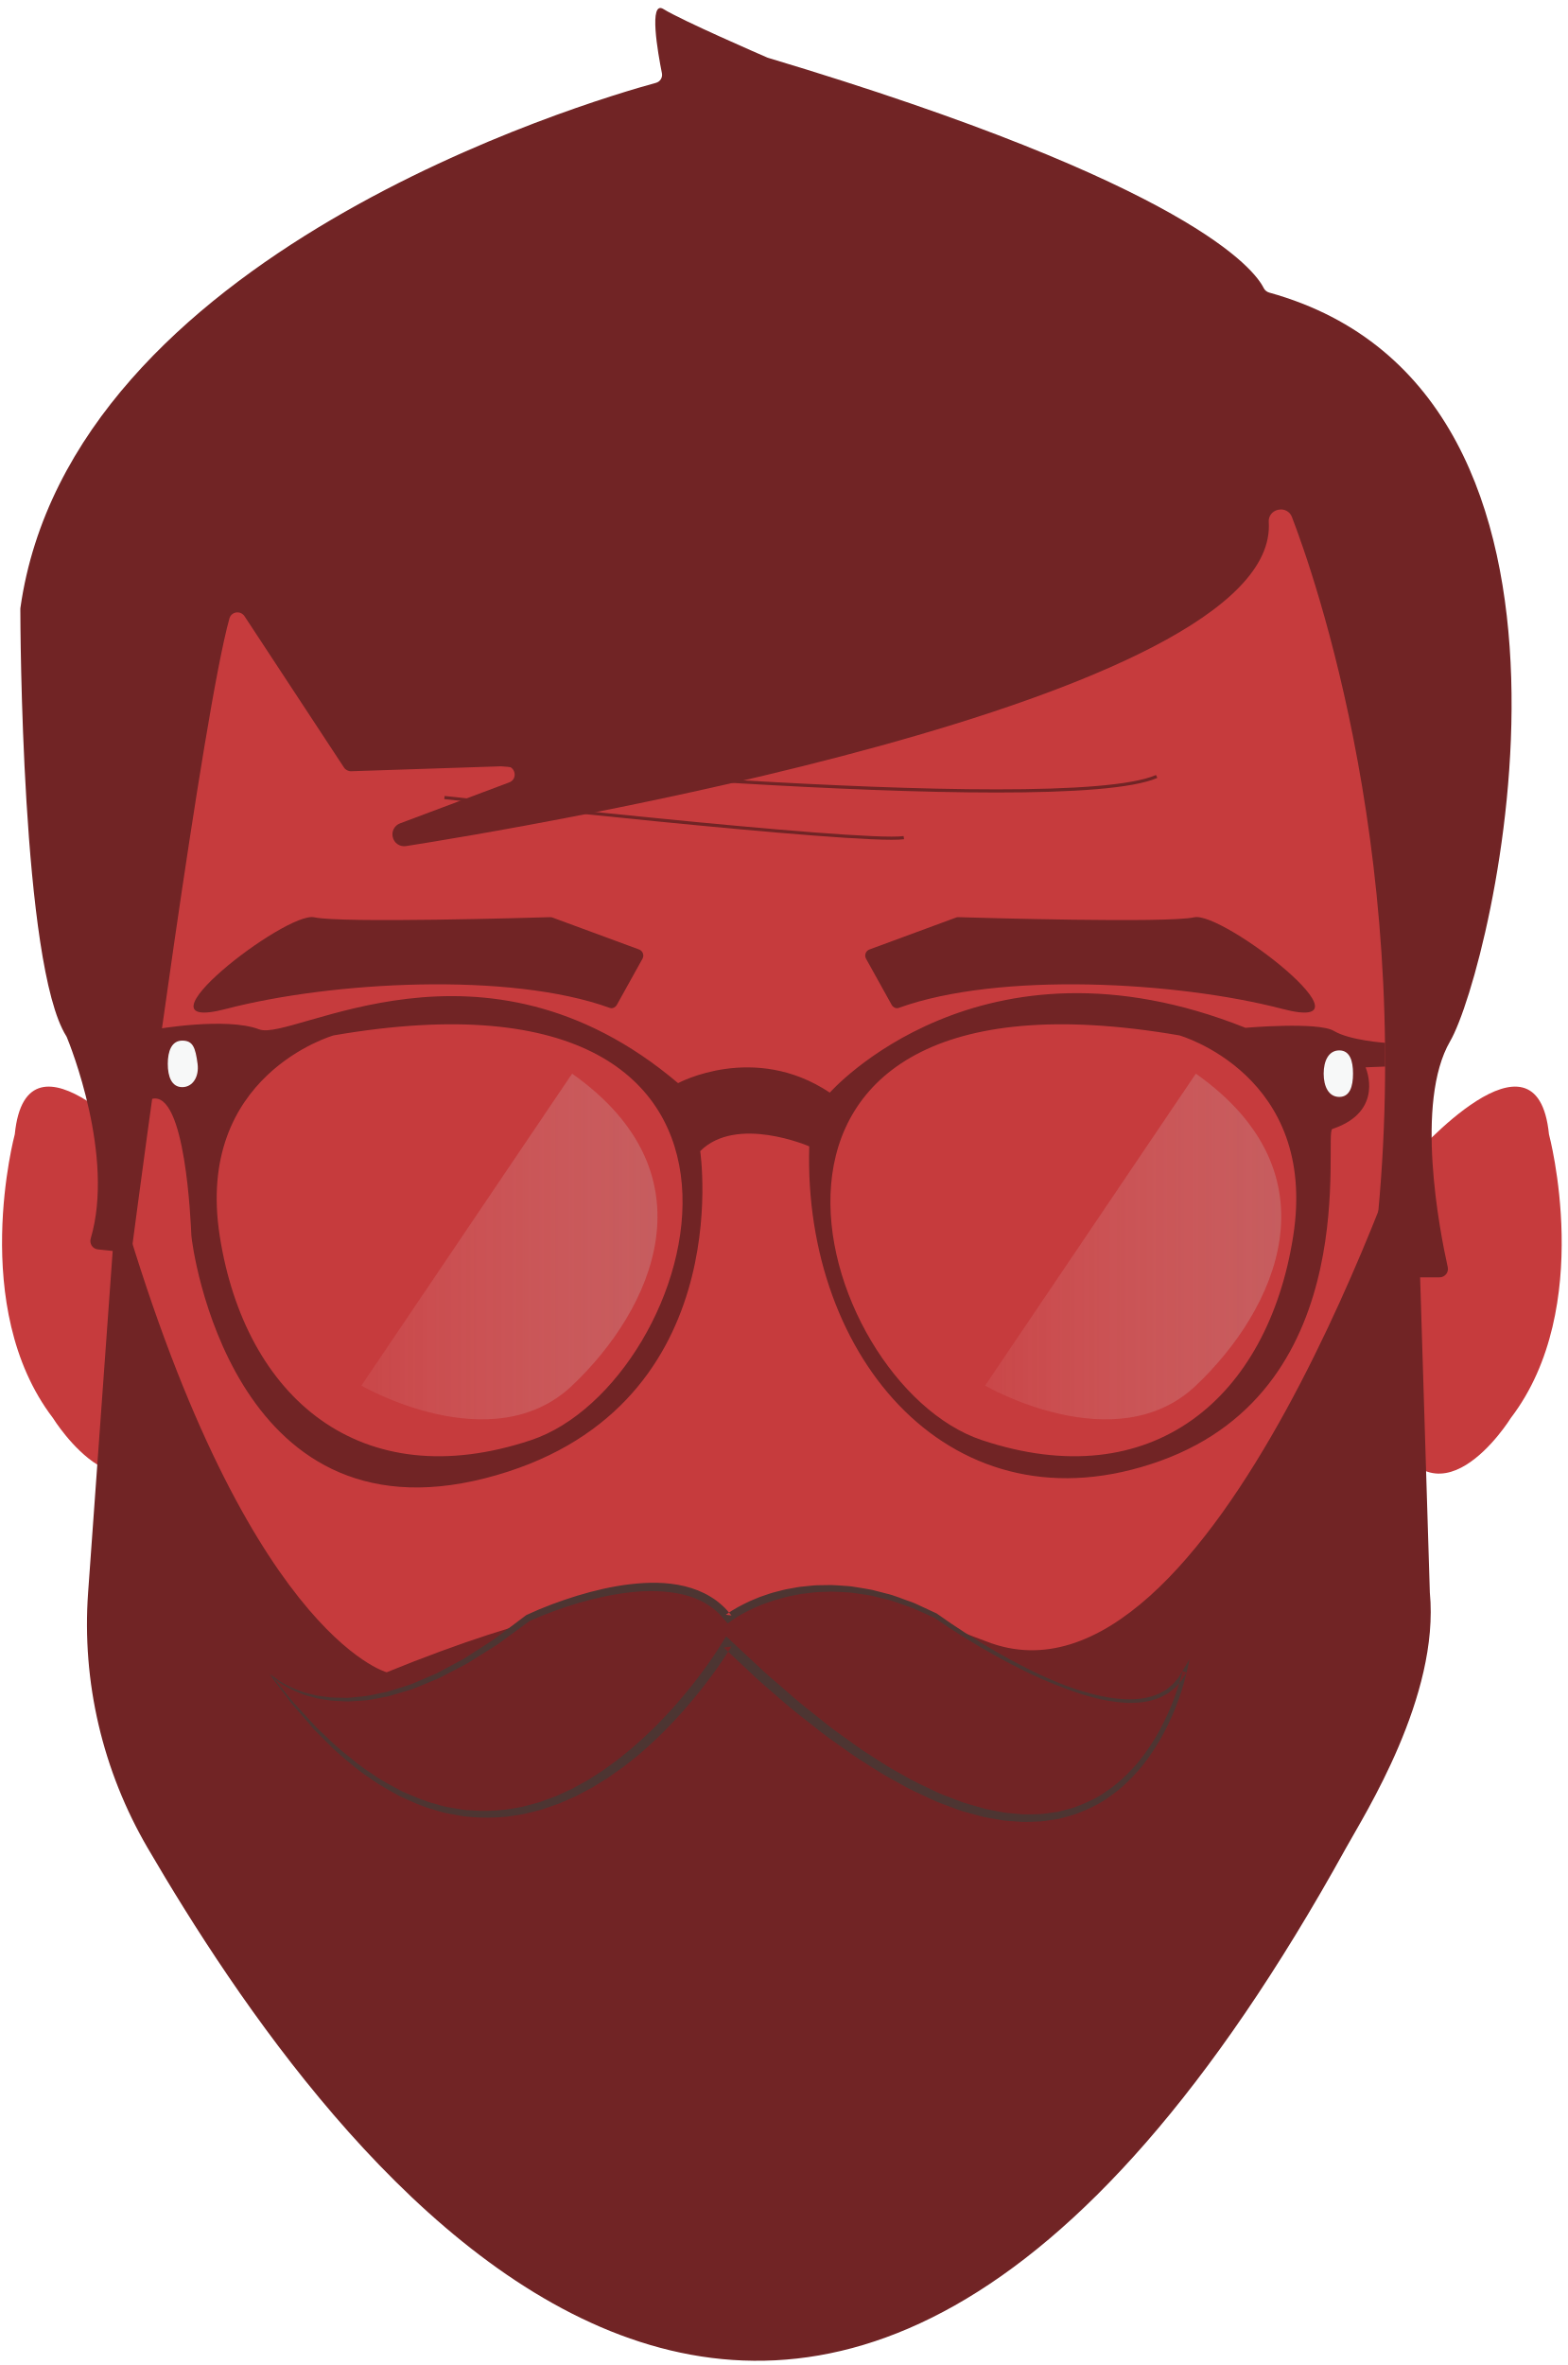
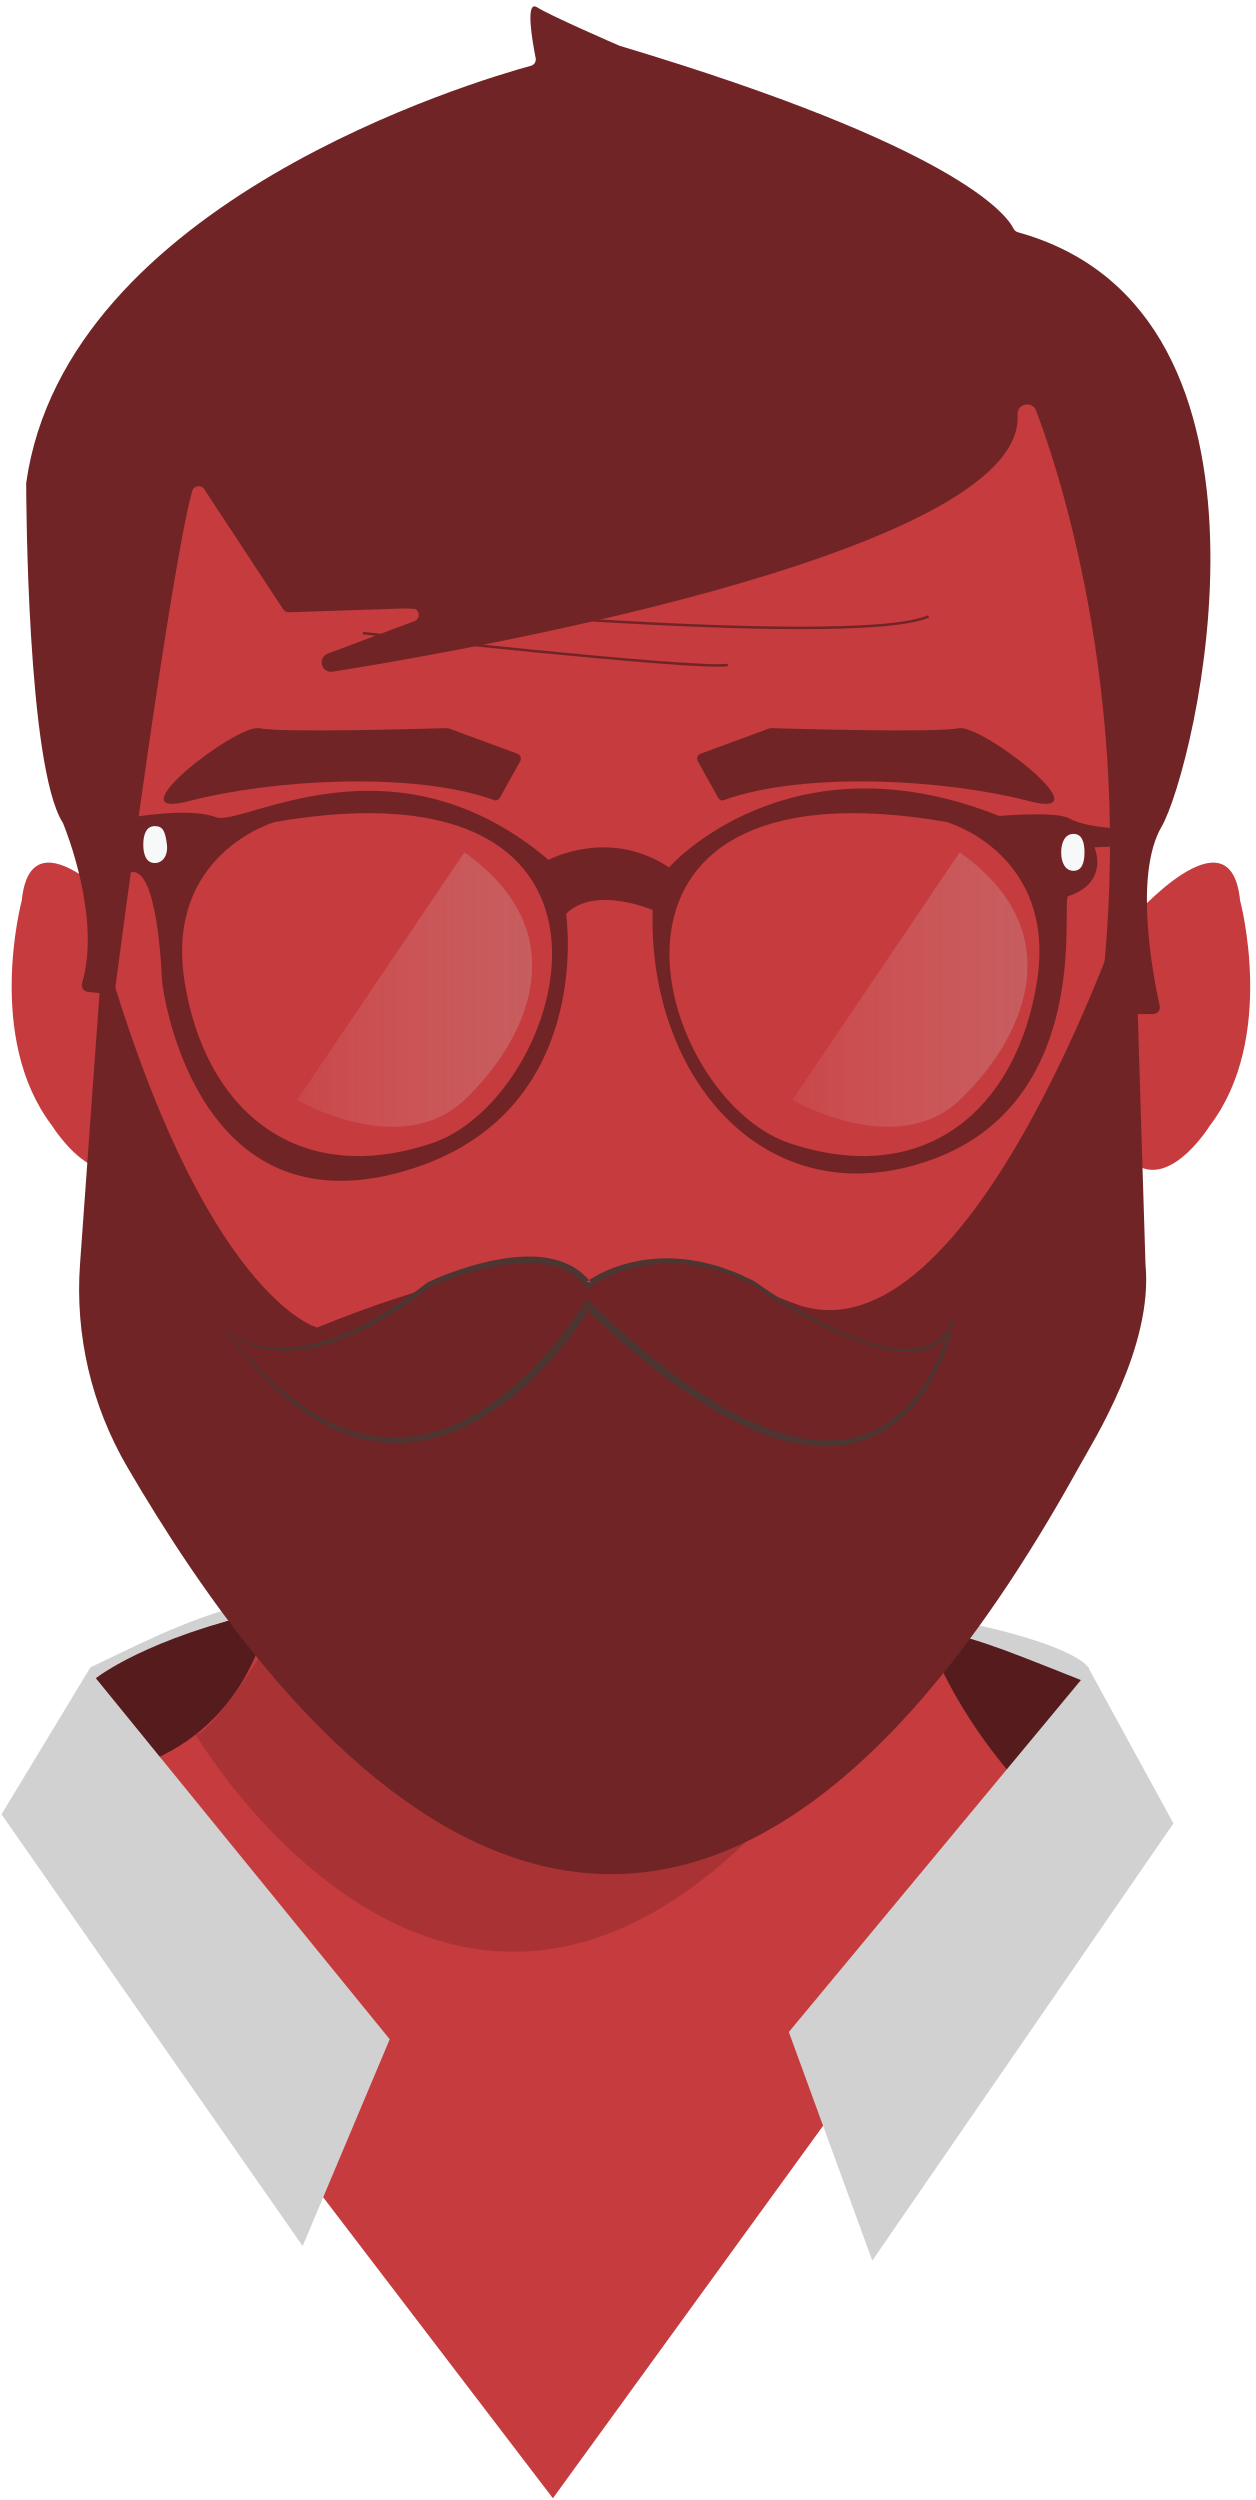
- <svg xmlns="http://www.w3.org/2000/svg" width="124px" height="187px" viewBox="0 0 124 187" version="1.1">
+ <svg xmlns="http://www.w3.org/2000/svg" width="125px" height="249px" viewBox="0 0 125 249" version="1.1">
  <defs>
    <linearGradient x1="0.001%" y1="49.999%" x2="100%" y2="49.999%" id="linearGradient-1">
      <stop stop-color="#FFFFFF" stop-opacity="0.1" offset="0%" />
      <stop stop-color="#C7C9CA" stop-opacity="0.4" offset="100%" />
    </linearGradient>
    <linearGradient x1="0.003%" y1="49.999%" x2="99.999%" y2="49.999%" id="linearGradient-2">
      <stop stop-color="#FFFFFF" stop-opacity="0.1" offset="0%" />
      <stop stop-color="#C7C9CA" stop-opacity="0.4" offset="100%" />
    </linearGradient>
  </defs>
  <g id="Page-1" stroke="none" stroke-width="1" fill="none" fill-rule="evenodd">
-     <g id="Artboard-4" transform="translate(-126, -32)">
+     <g id="Artboard" transform="translate(-125, -32)">
      <g id="Oval-1-+-losavatar">
-         <g id="losavatar" transform="translate(126, 32)">
+         <g id="losavatar" transform="translate(125, 32)">
          <g id="Layer_2">
-             <path d="M111.768,91.479 C111.768,91.479 121.57,80.263 122.513,89.688 C122.513,89.688 126.189,103.355 119.497,112.12 C119.497,112.12 113.371,122.017 109.506,112.12 C105.641,102.223 111.768,91.479 111.768,91.479 L111.768,91.479 Z" id="Shape" fill="#C63B3D" />
-             <path d="M11.914,91.479 C11.914,91.479 2.112,80.263 1.169,89.688 C1.169,89.688 -2.507,103.355 4.185,112.12 C4.185,112.12 10.311,122.017 14.176,112.12 C18.041,102.223 11.914,91.479 11.914,91.479 L11.914,91.479 Z" id="Shape" fill="#C63B3D" />
-             <path d="M13.962,35.561 C13.962,35.561 -2.371,113.909 25.962,138.235 C54.295,162.561 107.295,119.143 107.295,118.519 C107.295,118.519 127.583,1.894 81.25,27.894 C34.917,53.894 13.962,35.561 13.962,35.561 L13.962,35.561 Z" id="Shape" fill="#C63B3D" />
-             <path d="M9.25,94.227 L6.968,125.925 C6.46,132.983 8.116,140.017 11.684,146.128 C25.799,170.3 63.528,223.788 106.455,146.128 C107.929,143.46 113.875,134.134 113.091,125.925 L111.918,87.893 C111.918,87.893 96.046,136.799 78.046,129.799 C60.046,122.799 57.918,128.226 57.918,128.226 C57.918,128.226 54.511,122.487 30.585,132.226 C30.583,132.227 19.25,129.227 9.25,94.227 L9.25,94.227 Z" id="Shape" fill="#712425" />
-             <g id="Group" transform="translate(21, 125)">
+             <path d="M112.768,91.479 C112.768,91.479 122.57,80.263 123.513,89.688 C123.513,89.688 127.189,103.355 120.497,112.12 C120.497,112.12 114.371,122.017 110.506,112.12 C106.641,102.223 112.768,91.479 112.768,91.479 L112.768,91.479 Z" id="Shape" fill="#C63B3D" />
+             <path d="M12.914,91.479 C12.914,91.479 3.112,80.263 2.169,89.688 C2.169,89.688 -1.507,103.355 5.185,112.12 C5.185,112.12 11.311,122.017 15.176,112.12 C19.041,102.223 12.914,91.479 12.914,91.479 L12.914,91.479 Z" id="Shape" fill="#C63B3D" />
+             <path d="M31.169,159.119 C31.169,159.119 9.706,164.28 8.88,167.307 C8.054,170.334 14.659,177.672 14.659,177.672 L101.43,191.981 L108.493,168.337 L108.383,166.069 C108.383,166.069 82.751,159.218 81.16,159.803 C79.569,160.388 31.169,159.119 31.169,159.119 L31.169,159.119 Z" id="Shape" fill="#561C1D" />
+             <path d="M30.882,141.309 L26.869,140.106 C26.869,140.106 34.06,169.911 12.521,176.266 L27.175,212.282 L55.07,248.828 L104.504,180.679 C104.504,180.679 86.251,164.893 90.627,143.893" id="Shape" fill="#C63B3D" />
+             <path d="M35.612,148.894 C35.612,148.894 22.33,172.408 19.483,172.76 C19.483,172.76 47.581,220.679 82.674,173.888 C117.767,127.097 88.84,135.406 87.503,133.735 C86.166,132.064 35.612,148.894 35.612,148.894 L35.612,148.894 Z" id="Shape" opacity="0.47" fill="#892A2B" />
+             <path d="M14.962,35.561 C14.962,35.561 -1.371,113.909 26.962,138.235 C55.295,162.561 108.295,119.143 108.295,118.519 C108.295,118.519 128.583,1.894 82.25,27.894 C35.917,53.894 14.962,35.561 14.962,35.561 L14.962,35.561 Z" id="Shape" fill="#C63B3D" />
+             <path d="M27.302,159.119 C20.142,160.574 15.805,162.81 9.003,166.069 L0.15,180.705 L30.144,223.709 L38.817,203.111 L9.546,167.154 C9.546,167.154 14.487,163.133 26.995,160.349 C27.128,159.829 27.245,159.644 27.302,159.119 L27.302,159.119 Z" id="Shape" fill="#D2D1D1" />
+             <path d="M108.382,166.07 C108.382,166.07 107.133,163.431 91.565,160.699 C91.638,161.09 89.649,161.072 89.797,161.428 C97.853,163.387 98.271,163.603 107.659,167.335 L78.568,202.389 L86.88,225.156 L116.874,181.61 L108.382,166.07 L108.382,166.07 Z" id="Shape" fill="#D2D1D1" />
+             <path d="M10.25,94.227 L7.968,125.925 C7.46,132.983 9.116,140.017 12.684,146.128 C26.799,170.3 64.528,223.788 107.455,146.128 C108.929,143.46 114.875,134.134 114.091,125.925 L112.918,87.893 C112.918,87.893 97.046,136.799 79.046,129.799 C61.046,122.799 58.918,128.226 58.918,128.226 C58.918,128.226 55.511,122.487 31.585,132.226 C31.583,132.227 20.25,129.227 10.25,94.227 L10.25,94.227 Z" id="Shape" fill="#712425" />
+             <g id="Group" transform="translate(22, 125)">
              <path d="M0.331,7.349 C0.331,7.349 6.591,14.162 20.769,2.93 C20.769,2.93 32.369,-2.594 36.604,2.93 C36.604,2.93 43.233,-2.226 52.991,2.746 C52.991,2.746 69.01,14.346 72.693,7.165 C72.693,7.165 67.169,34.675 36.512,4.993 C36.512,4.993 19.664,33.679 0.331,7.349 L0.331,7.349 Z" id="Shape" fill="#712425" />
              <path d="M0.357,7.323 C1.042,7.956 1.885,8.407 2.763,8.71 C3.193,8.893 3.661,8.957 4.108,9.08 C4.572,9.127 5.028,9.229 5.494,9.232 C5.959,9.221 6.424,9.283 6.887,9.214 C7.349,9.156 7.815,9.146 8.271,9.048 L9.637,8.765 L10.971,8.349 C11.421,8.225 11.849,8.04 12.276,7.852 L13.561,7.299 L14.795,6.636 C15.201,6.405 15.631,6.218 16.015,5.948 L17.194,5.188 C17.581,4.926 17.993,4.702 18.358,4.407 L20.603,2.722 L20.631,2.701 L20.654,2.691 C21.956,2.087 23.285,1.594 24.648,1.174 C26.011,0.762 27.405,0.433 28.832,0.265 C30.254,0.101 31.723,0.074 33.154,0.422 C33.511,0.508 33.861,0.621 34.206,0.755 C34.546,0.9 34.885,1.053 35.199,1.254 C35.519,1.441 35.82,1.669 36.095,1.919 C36.38,2.162 36.618,2.45 36.858,2.735 L36.407,2.677 C37.032,2.228 37.673,1.898 38.343,1.586 C38.684,1.452 39.014,1.289 39.364,1.181 C39.71,1.063 40.054,0.936 40.412,0.855 C40.766,0.763 41.118,0.664 41.48,0.61 C41.84,0.55 42.197,0.464 42.562,0.441 C42.926,0.41 43.288,0.356 43.652,0.345 L44.745,0.328 C45.109,0.332 45.472,0.375 45.835,0.396 C46.199,0.411 46.559,0.461 46.917,0.528 C47.275,0.591 47.636,0.639 47.99,0.714 L49.044,0.986 C49.755,1.141 50.416,1.45 51.104,1.675 C51.445,1.797 51.764,1.971 52.095,2.117 L53.079,2.574 L53.09,2.579 L53.105,2.59 C54.599,3.661 56.161,4.656 57.756,5.581 C59.355,6.5 60.997,7.351 62.704,8.048 C63.555,8.402 64.432,8.691 65.321,8.923 C65.764,9.047 66.215,9.134 66.665,9.215 C67.117,9.293 67.571,9.336 68.027,9.362 C68.482,9.371 68.936,9.356 69.384,9.29 C69.83,9.22 70.262,9.095 70.673,8.917 C70.873,8.821 71.06,8.698 71.255,8.592 L71.767,8.168 C71.909,7.998 72.06,7.834 72.197,7.66 L72.544,7.089 L73.095,6.182 L72.862,7.2 C72.423,9.117 71.689,10.94 70.711,12.639 C70.201,13.474 69.662,14.299 69.003,15.032 C68.356,15.772 67.635,16.456 66.82,17.018 C66.028,17.616 65.119,18.038 64.197,18.398 C63.73,18.564 63.245,18.679 62.767,18.81 C62.277,18.878 61.788,18.981 61.295,19.019 C60.801,19.029 60.304,19.08 59.811,19.055 C59.319,19.015 58.823,18.997 58.333,18.938 L56.875,18.683 C56.396,18.57 55.925,18.428 55.449,18.301 C54.968,18.189 54.518,17.99 54.056,17.825 C53.599,17.647 53.128,17.5 52.691,17.278 C51.801,16.869 50.907,16.467 50.063,15.972 C49.195,15.52 48.366,15.004 47.547,14.474 C46.709,13.971 45.927,13.389 45.131,12.826 C44.324,12.277 43.569,11.662 42.803,11.061 C42.028,10.47 41.281,9.847 40.55,9.205 C39.819,8.564 39.068,7.944 38.37,7.267 L36.243,5.273 L36.851,5.19 C35.835,6.84 34.685,8.358 33.441,9.816 C32.822,10.546 32.166,11.243 31.493,11.925 C30.815,12.602 30.106,13.247 29.376,13.87 L28.242,14.758 L27.062,15.585 L25.834,16.343 L24.558,17.019 L23.234,17.601 L21.867,18.076 C21.402,18.206 20.93,18.311 20.463,18.43 C19.99,18.525 19.508,18.576 19.031,18.65 C18.069,18.736 17.101,18.759 16.14,18.657 C15.656,18.647 15.186,18.519 14.711,18.442 C14.232,18.373 13.77,18.24 13.312,18.09 C12.378,17.848 11.51,17.424 10.636,17.035 C9.8,16.567 8.948,16.125 8.184,15.548 C7.377,15.031 6.662,14.397 5.932,13.785 C5.207,13.166 4.569,12.455 3.885,11.795 L2.02,9.64 L0.302,7.371 L0.357,7.323 L0.357,7.323 Z M0.361,7.327 L2.143,9.538 L4.062,11.625 C4.761,12.259 5.414,12.945 6.149,13.534 C6.885,14.122 7.597,14.74 8.399,15.233 C9.159,15.789 10.001,16.207 10.825,16.652 C11.684,17.017 12.536,17.417 13.445,17.636 C13.891,17.774 14.34,17.897 14.804,17.955 C15.264,18.022 15.718,18.14 16.186,18.141 C17.113,18.224 18.044,18.187 18.967,18.09 C19.425,18.01 19.887,17.954 20.34,17.856 C20.789,17.734 21.241,17.626 21.686,17.494 L22.996,17.015 L24.265,16.432 L25.49,15.757 L26.669,15.003 L27.803,14.18 L28.893,13.297 C29.602,12.686 30.294,12.056 30.955,11.391 C31.611,10.722 32.252,10.037 32.857,9.319 C34.068,7.893 35.208,6.375 36.175,4.794 L36.428,4.38 L36.783,4.711 L38.9,6.684 C39.595,7.355 40.34,7.966 41.066,8.599 C41.786,9.24 42.521,9.863 43.283,10.452 C44.036,11.052 44.779,11.666 45.571,12.213 C46.352,12.774 47.121,13.355 47.941,13.855 C48.744,14.383 49.556,14.896 50.404,15.345 C51.23,15.837 52.1,16.236 52.967,16.642 C53.394,16.863 53.849,17.007 54.293,17.184 C54.741,17.349 55.18,17.543 55.642,17.659 C56.1,17.788 56.555,17.934 57.016,18.05 L58.416,18.318 C58.885,18.382 59.359,18.405 59.831,18.452 C60.303,18.483 60.776,18.441 61.249,18.44 C61.72,18.411 62.185,18.319 62.654,18.263 C63.109,18.144 63.573,18.044 64.019,17.893 C64.9,17.563 65.773,17.177 66.539,16.616 C67.327,16.091 68.032,15.443 68.669,14.737 C69.317,14.038 69.859,13.244 70.364,12.433 C71.336,10.789 72.083,8.986 72.528,7.132 L72.846,7.243 L72.466,7.854 C72.316,8.042 72.151,8.218 71.994,8.4 C71.811,8.556 71.622,8.707 71.433,8.854 C71.222,8.969 71.018,9.098 70.801,9.199 C70.358,9.385 69.898,9.512 69.428,9.581 C68.958,9.645 68.486,9.656 68.016,9.641 C66.136,9.528 64.34,8.947 62.619,8.263 C60.889,7.585 59.226,6.751 57.605,5.849 C55.986,4.94 54.409,3.967 52.88,2.902 L52.905,2.918 L51.932,2.483 C51.605,2.345 51.29,2.178 50.954,2.063 C50.277,1.853 49.626,1.557 48.93,1.417 L47.899,1.165 C47.552,1.097 47.2,1.059 46.851,1.004 C46.502,0.945 46.152,0.903 45.798,0.896 C45.446,0.882 45.094,0.848 44.741,0.85 L43.685,0.887 C43.334,0.904 42.985,0.964 42.636,1.001 C42.285,1.03 41.943,1.12 41.598,1.185 C41.251,1.244 40.915,1.346 40.577,1.441 C40.236,1.527 39.908,1.651 39.577,1.766 C39.242,1.871 38.928,2.03 38.603,2.159 C37.975,2.454 37.34,2.793 36.803,3.184 L36.556,3.364 L36.351,3.126 C36.134,2.874 35.921,2.617 35.666,2.403 C35.42,2.182 35.151,1.98 34.863,1.815 C34.581,1.637 34.273,1.502 33.965,1.371 C33.651,1.251 33.33,1.149 32.999,1.072 C31.677,0.77 30.282,0.747 28.905,0.897 C26.149,1.209 23.431,2.053 20.884,3.17 L20.934,3.139 L18.643,4.814 C18.271,5.106 17.85,5.331 17.455,5.59 L16.252,6.344 C15.861,6.611 15.421,6.798 15.006,7.026 L13.745,7.682 L12.431,8.229 C11.994,8.415 11.556,8.597 11.095,8.718 L9.729,9.125 L8.327,9.391 C7.859,9.475 7.378,9.471 6.905,9.515 C6.431,9.569 5.953,9.493 5.479,9.487 C5.004,9.469 4.537,9.35 4.068,9.286 C3.614,9.146 3.141,9.065 2.707,8.864 C1.822,8.526 0.982,8.043 0.305,7.375 L0.361,7.327 L0.361,7.327 Z" id="Shape" fill="#4D3532" />
            </g>
-             <path d="M35.153,63.061 C35.153,63.061 68.013,66.716 71.486,66.233" id="Shape" stroke="#712425" stroke-width="0.25" />
-             <path d="M31.153,59.727 C31.153,59.727 83.82,64.727 91.486,61.394" id="Shape" stroke="#712425" stroke-width="0.25" />
-             <path d="M110.927,100.998 L113.858,100.998 C114.284,100.998 114.6,100.608 114.507,100.193 C113.857,97.273 111.894,87.157 114.695,82.333 C117.976,76.682 129.064,31.087 100.394,23.136 C100.198,23.082 100.037,22.951 99.946,22.769 C99.246,21.359 94.267,14.616 60.746,4.572 C60.725,4.564 60.706,4.558 60.685,4.55 C60.212,4.345 53.887,1.6 52.479,0.719 C51.29,-0.024 52.032,4.182 52.353,5.788 C52.421,6.129 52.219,6.458 51.883,6.55 C46.45,8.033 5.58,20.09 1.614,48.067 C1.612,48.098 1.61,48.126 1.608,48.157 C1.61,49.394 1.692,76.324 5.248,81.935 C5.26,81.959 5.27,81.978 5.282,82.001 C5.541,82.628 9.092,91.434 7.177,97.92 C7.057,98.327 7.314,98.744 7.735,98.789 L9.747,99.001 C10.105,99.039 10.427,98.791 10.474,98.434 C11.17,93.146 16.044,56.443 18.146,48.9 C18.299,48.352 19.027,48.248 19.34,48.723 L27.204,60.683 C27.331,60.876 27.55,60.99 27.781,60.982 L40.02,60.579 C40.772,60.554 40.979,61.601 40.275,61.865 L31.638,65.104 C31.206,65.266 30.96,65.721 31.06,66.171 L31.064,66.187 C31.17,66.664 31.625,66.976 32.108,66.901 C40.098,65.649 101.32,55.584 100.349,41.26 C100.319,40.812 100.627,40.413 101.065,40.316 L101.117,40.305 C101.563,40.206 102.014,40.441 102.178,40.868 C103.871,45.252 112.221,68.818 108.696,98.829 C108.671,99.04 108.749,99.252 108.906,99.395 L110.478,100.824 C110.602,100.937 110.762,100.998 110.927,100.998 L110.927,100.998 Z" id="Shape" fill="#712425" />
-             <path d="M109.556,84.332 L109.556,82.456 C109.556,82.456 106.757,82.268 105.507,81.518 C104.257,80.768 98.507,81.268 98.507,81.268 C77.507,72.893 65.632,86.393 65.632,86.393 C59.632,82.393 53.632,85.643 53.632,85.643 C38.132,72.518 23.132,82.393 20.507,81.393 C17.882,80.393 12.257,81.393 12.257,81.393 L11.592,86.491 C11.561,86.729 11.772,86.956 12.003,86.893 C14.68,86.165 15.086,96.702 15.138,97.705 C15.178,98.461 18.256,122.018 38.381,116.882 C58.506,111.746 55.381,91.018 55.381,91.018 C58.256,88.143 64.006,90.643 64.006,90.643 C63.506,107.393 75.381,121.393 91.756,115.518 C108.131,109.643 104.631,89.518 105.381,89.268 C109.574,87.87 108.006,84.393 108.006,84.393 L109.556,84.332 L109.556,84.332 Z M42.007,113.869 C28.507,118.369 19.382,110.494 17.382,97.744 C15.382,84.994 26.382,81.869 26.382,81.869 C65.507,75.119 55.507,109.369 42.007,113.869 L42.007,113.869 Z M102.283,97.744 C100.283,110.494 91.158,118.369 77.658,113.869 C64.158,109.369 54.158,75.119 93.283,81.869 C93.283,81.869 104.283,84.994 102.283,97.744 L102.283,97.744 Z" id="Shape" fill="#712425" />
-             <path d="M45.25,84.894 L28.583,109.561 C28.583,109.561 38.916,115.561 45.25,109.561 C51.584,103.561 56.583,92.894 45.25,84.894 L45.25,84.894 Z" id="Shape" opacity="0.6" fill="url(#linearGradient-1)" />
-             <path d="M94.583,84.894 L77.916,109.561 C77.916,109.561 88.249,115.561 94.583,109.561 C100.917,103.561 105.917,92.894 94.583,84.894 L94.583,84.894 Z" id="Shape" opacity="0.6" fill="url(#linearGradient-2)" />
-             <path d="M15.627,84.12 C15.76,85.127 15.251,85.959 14.416,85.959 C13.581,85.959 13.271,85.136 13.271,84.12 C13.271,83.104 13.581,82.281 14.416,82.281 C15.251,82.281 15.455,82.811 15.627,84.12 L15.627,84.12 Z" id="Shape" fill="#F7F8F8" />
-             <path d="M107.015,84.894 C107.015,85.91 106.762,86.733 105.927,86.733 C105.092,86.733 104.693,85.91 104.693,84.894 C104.693,83.878 105.091,83.055 105.927,83.055 C106.763,83.055 107.015,83.878 107.015,84.894 L107.015,84.894 Z" id="Shape" fill="#F7F8F8" />
-             <path d="M50.816,75.806 L48.795,79.443 C48.684,79.643 48.454,79.774 48.239,79.697 C40.293,76.819 26.188,77.605 17.857,79.781 C9.999,81.833 22.607,72.031 24.857,72.531 C27.009,73.009 42.198,72.56 43.516,72.52 C43.582,72.518 43.639,72.529 43.701,72.552 L50.544,75.074 C50.84,75.183 50.969,75.53 50.816,75.806 L50.816,75.806 Z" id="Shape" fill="#712425" />
-             <path d="M68.498,75.806 L70.519,79.443 C70.63,79.643 70.86,79.774 71.075,79.697 C79.021,76.819 93.126,77.605 101.457,79.781 C109.315,81.833 96.707,72.031 94.457,72.531 C92.305,73.009 77.116,72.56 75.798,72.52 C75.732,72.518 75.675,72.529 75.613,72.552 L68.77,75.074 C68.474,75.183 68.345,75.53 68.498,75.806 L68.498,75.806 Z" id="Shape" fill="#712425" />
+             <path d="M36.153,63.061 C36.153,63.061 69.013,66.716 72.486,66.233" id="Shape" stroke="#712425" stroke-width="0.25" />
+             <path d="M32.153,59.727 C32.153,59.727 84.82,64.727 92.486,61.394" id="Shape" stroke="#712425" stroke-width="0.25" />
+             <path d="M111.927,100.998 L114.858,100.998 C115.284,100.998 115.6,100.608 115.507,100.193 C114.857,97.273 112.894,87.157 115.695,82.333 C118.976,76.682 130.064,31.087 101.394,23.136 C101.198,23.082 101.037,22.951 100.946,22.769 C100.246,21.359 95.267,14.616 61.746,4.572 C61.725,4.564 61.706,4.558 61.685,4.55 C61.212,4.345 54.887,1.6 53.479,0.719 C52.29,-0.024 53.032,4.182 53.353,5.788 C53.421,6.129 53.219,6.458 52.883,6.55 C47.45,8.033 6.58,20.09 2.614,48.067 C2.612,48.098 2.61,48.126 2.608,48.157 C2.61,49.394 2.692,76.324 6.248,81.935 C6.26,81.959 6.27,81.978 6.282,82.001 C6.541,82.628 10.092,91.434 8.177,97.92 C8.057,98.327 8.314,98.744 8.735,98.789 L10.747,99.001 C11.105,99.039 11.427,98.791 11.474,98.434 C12.17,93.146 17.044,56.443 19.146,48.9 C19.299,48.352 20.027,48.248 20.34,48.723 L28.204,60.683 C28.331,60.876 28.55,60.99 28.781,60.982 L41.02,60.579 C41.772,60.554 41.979,61.601 41.275,61.865 L32.638,65.104 C32.206,65.266 31.96,65.721 32.06,66.171 L32.064,66.187 C32.17,66.664 32.625,66.976 33.108,66.901 C41.098,65.649 102.32,55.584 101.349,41.26 C101.319,40.812 101.627,40.413 102.065,40.316 L102.117,40.305 C102.563,40.206 103.014,40.441 103.178,40.868 C104.871,45.252 113.221,68.818 109.696,98.829 C109.671,99.04 109.749,99.252 109.906,99.395 L111.478,100.824 C111.602,100.937 111.762,100.998 111.927,100.998 L111.927,100.998 Z" id="Shape" fill="#712425" />
+             <path d="M110.556,84.332 L110.556,82.456 C110.556,82.456 107.757,82.268 106.507,81.518 C105.257,80.768 99.507,81.268 99.507,81.268 C78.507,72.893 66.632,86.393 66.632,86.393 C60.632,82.393 54.632,85.643 54.632,85.643 C39.132,72.518 24.132,82.393 21.507,81.393 C18.882,80.393 13.257,81.393 13.257,81.393 L12.592,86.491 C12.561,86.729 12.772,86.956 13.003,86.893 C15.68,86.165 16.086,96.702 16.138,97.705 C16.178,98.461 19.256,122.018 39.381,116.882 C59.506,111.746 56.381,91.018 56.381,91.018 C59.256,88.143 65.006,90.643 65.006,90.643 C64.506,107.393 76.381,121.393 92.756,115.518 C109.131,109.643 105.631,89.518 106.381,89.268 C110.574,87.87 109.006,84.393 109.006,84.393 L110.556,84.332 L110.556,84.332 Z M43.007,113.869 C29.507,118.369 20.382,110.494 18.382,97.744 C16.382,84.994 27.382,81.869 27.382,81.869 C66.507,75.119 56.507,109.369 43.007,113.869 L43.007,113.869 Z M103.283,97.744 C101.283,110.494 92.158,118.369 78.658,113.869 C65.158,109.369 55.158,75.119 94.283,81.869 C94.283,81.869 105.283,84.994 103.283,97.744 L103.283,97.744 Z" id="Shape" fill="#712425" />
+             <path d="M46.25,84.894 L29.583,109.561 C29.583,109.561 39.916,115.561 46.25,109.561 C52.584,103.561 57.583,92.894 46.25,84.894 L46.25,84.894 Z" id="Shape" opacity="0.6" fill="url(#linearGradient-1)" />
+             <path d="M95.583,84.894 L78.916,109.561 C78.916,109.561 89.249,115.561 95.583,109.561 C101.917,103.561 106.917,92.894 95.583,84.894 L95.583,84.894 Z" id="Shape" opacity="0.6" fill="url(#linearGradient-2)" />
+             <path d="M16.627,84.12 C16.76,85.127 16.251,85.959 15.416,85.959 C14.581,85.959 14.271,85.136 14.271,84.12 C14.271,83.104 14.581,82.281 15.416,82.281 C16.251,82.281 16.455,82.811 16.627,84.12 L16.627,84.12 Z" id="Shape" fill="#F7F8F8" />
+             <path d="M108.015,84.894 C108.015,85.91 107.762,86.733 106.927,86.733 C106.092,86.733 105.693,85.91 105.693,84.894 C105.693,83.878 106.091,83.055 106.927,83.055 C107.763,83.055 108.015,83.878 108.015,84.894 L108.015,84.894 Z" id="Shape" fill="#F7F8F8" />
+             <path d="M51.816,75.806 L49.795,79.443 C49.684,79.643 49.454,79.774 49.239,79.697 C41.293,76.819 27.188,77.605 18.857,79.781 C10.999,81.833 23.607,72.031 25.857,72.531 C28.009,73.009 43.198,72.56 44.516,72.52 C44.582,72.518 44.639,72.529 44.701,72.552 L51.544,75.074 C51.84,75.183 51.969,75.53 51.816,75.806 L51.816,75.806 Z" id="Shape" fill="#712425" />
+             <path d="M69.498,75.806 L71.519,79.443 C71.63,79.643 71.86,79.774 72.075,79.697 C80.021,76.819 94.126,77.605 102.457,79.781 C110.315,81.833 97.707,72.031 95.457,72.531 C93.305,73.009 78.116,72.56 76.798,72.52 C76.732,72.518 76.675,72.529 76.613,72.552 L69.77,75.074 C69.474,75.183 69.345,75.53 69.498,75.806 L69.498,75.806 Z" id="Shape" fill="#712425" />
          </g>
        </g>
      </g>
    </g>
  </g>
</svg>
